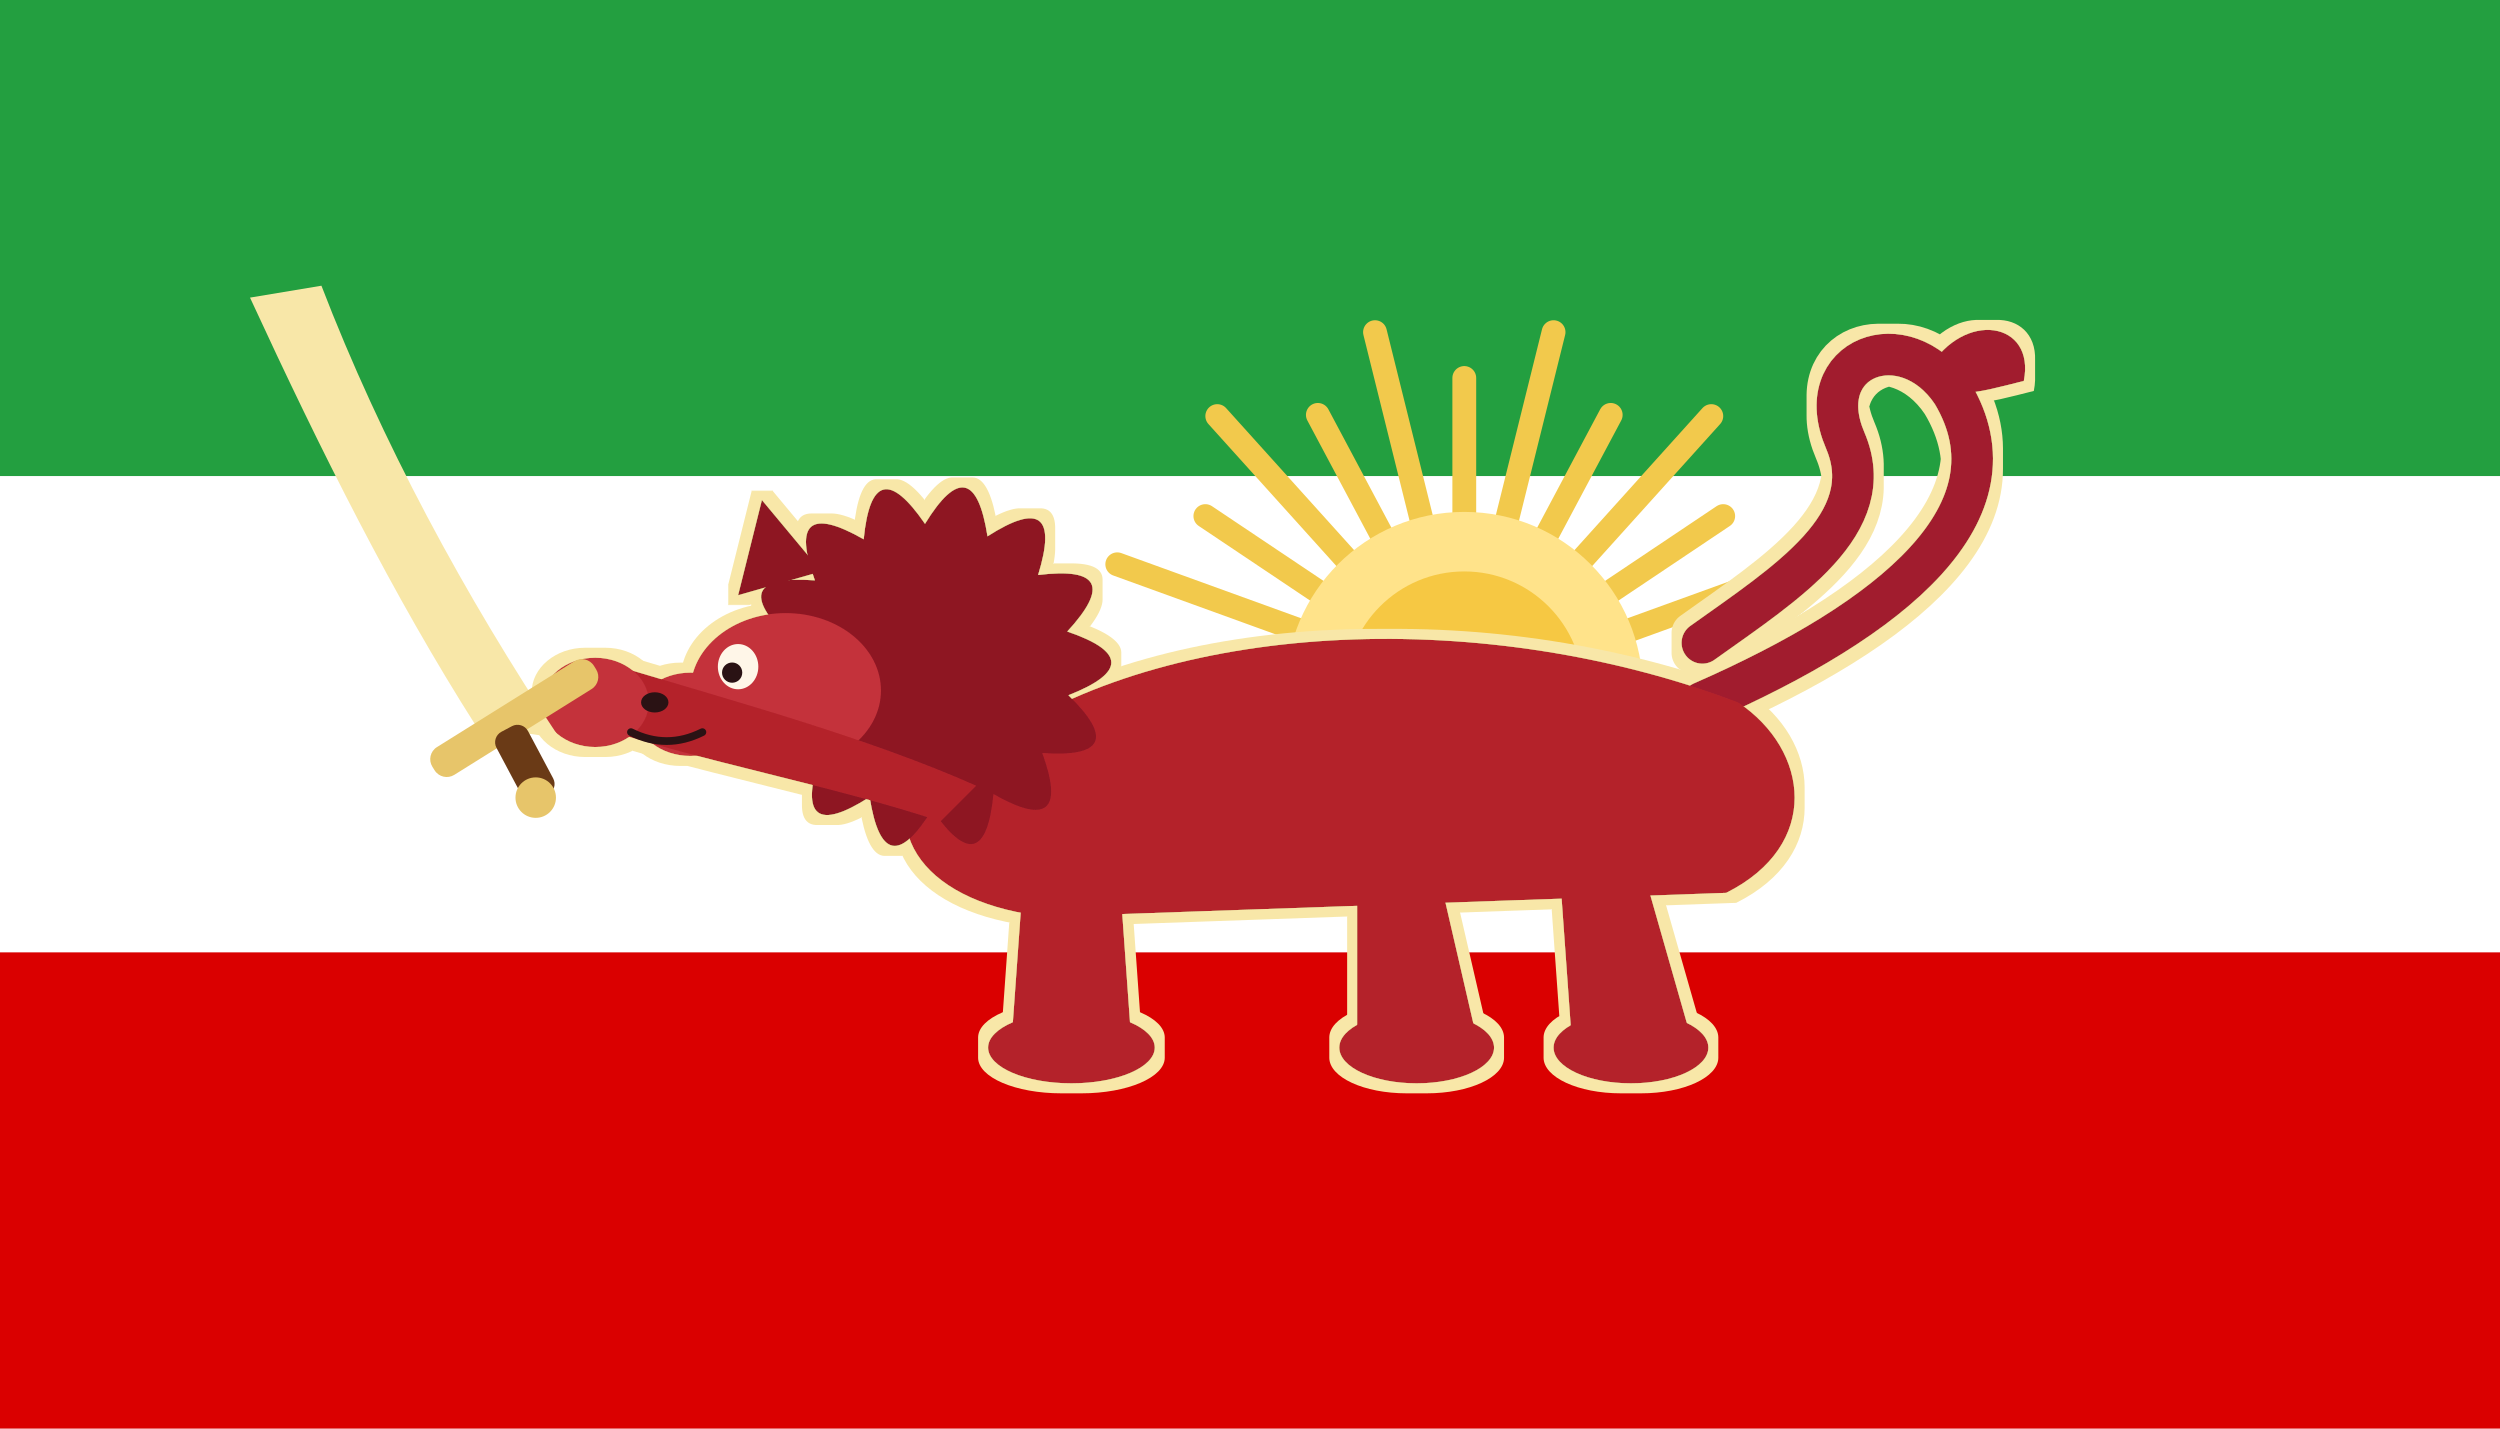
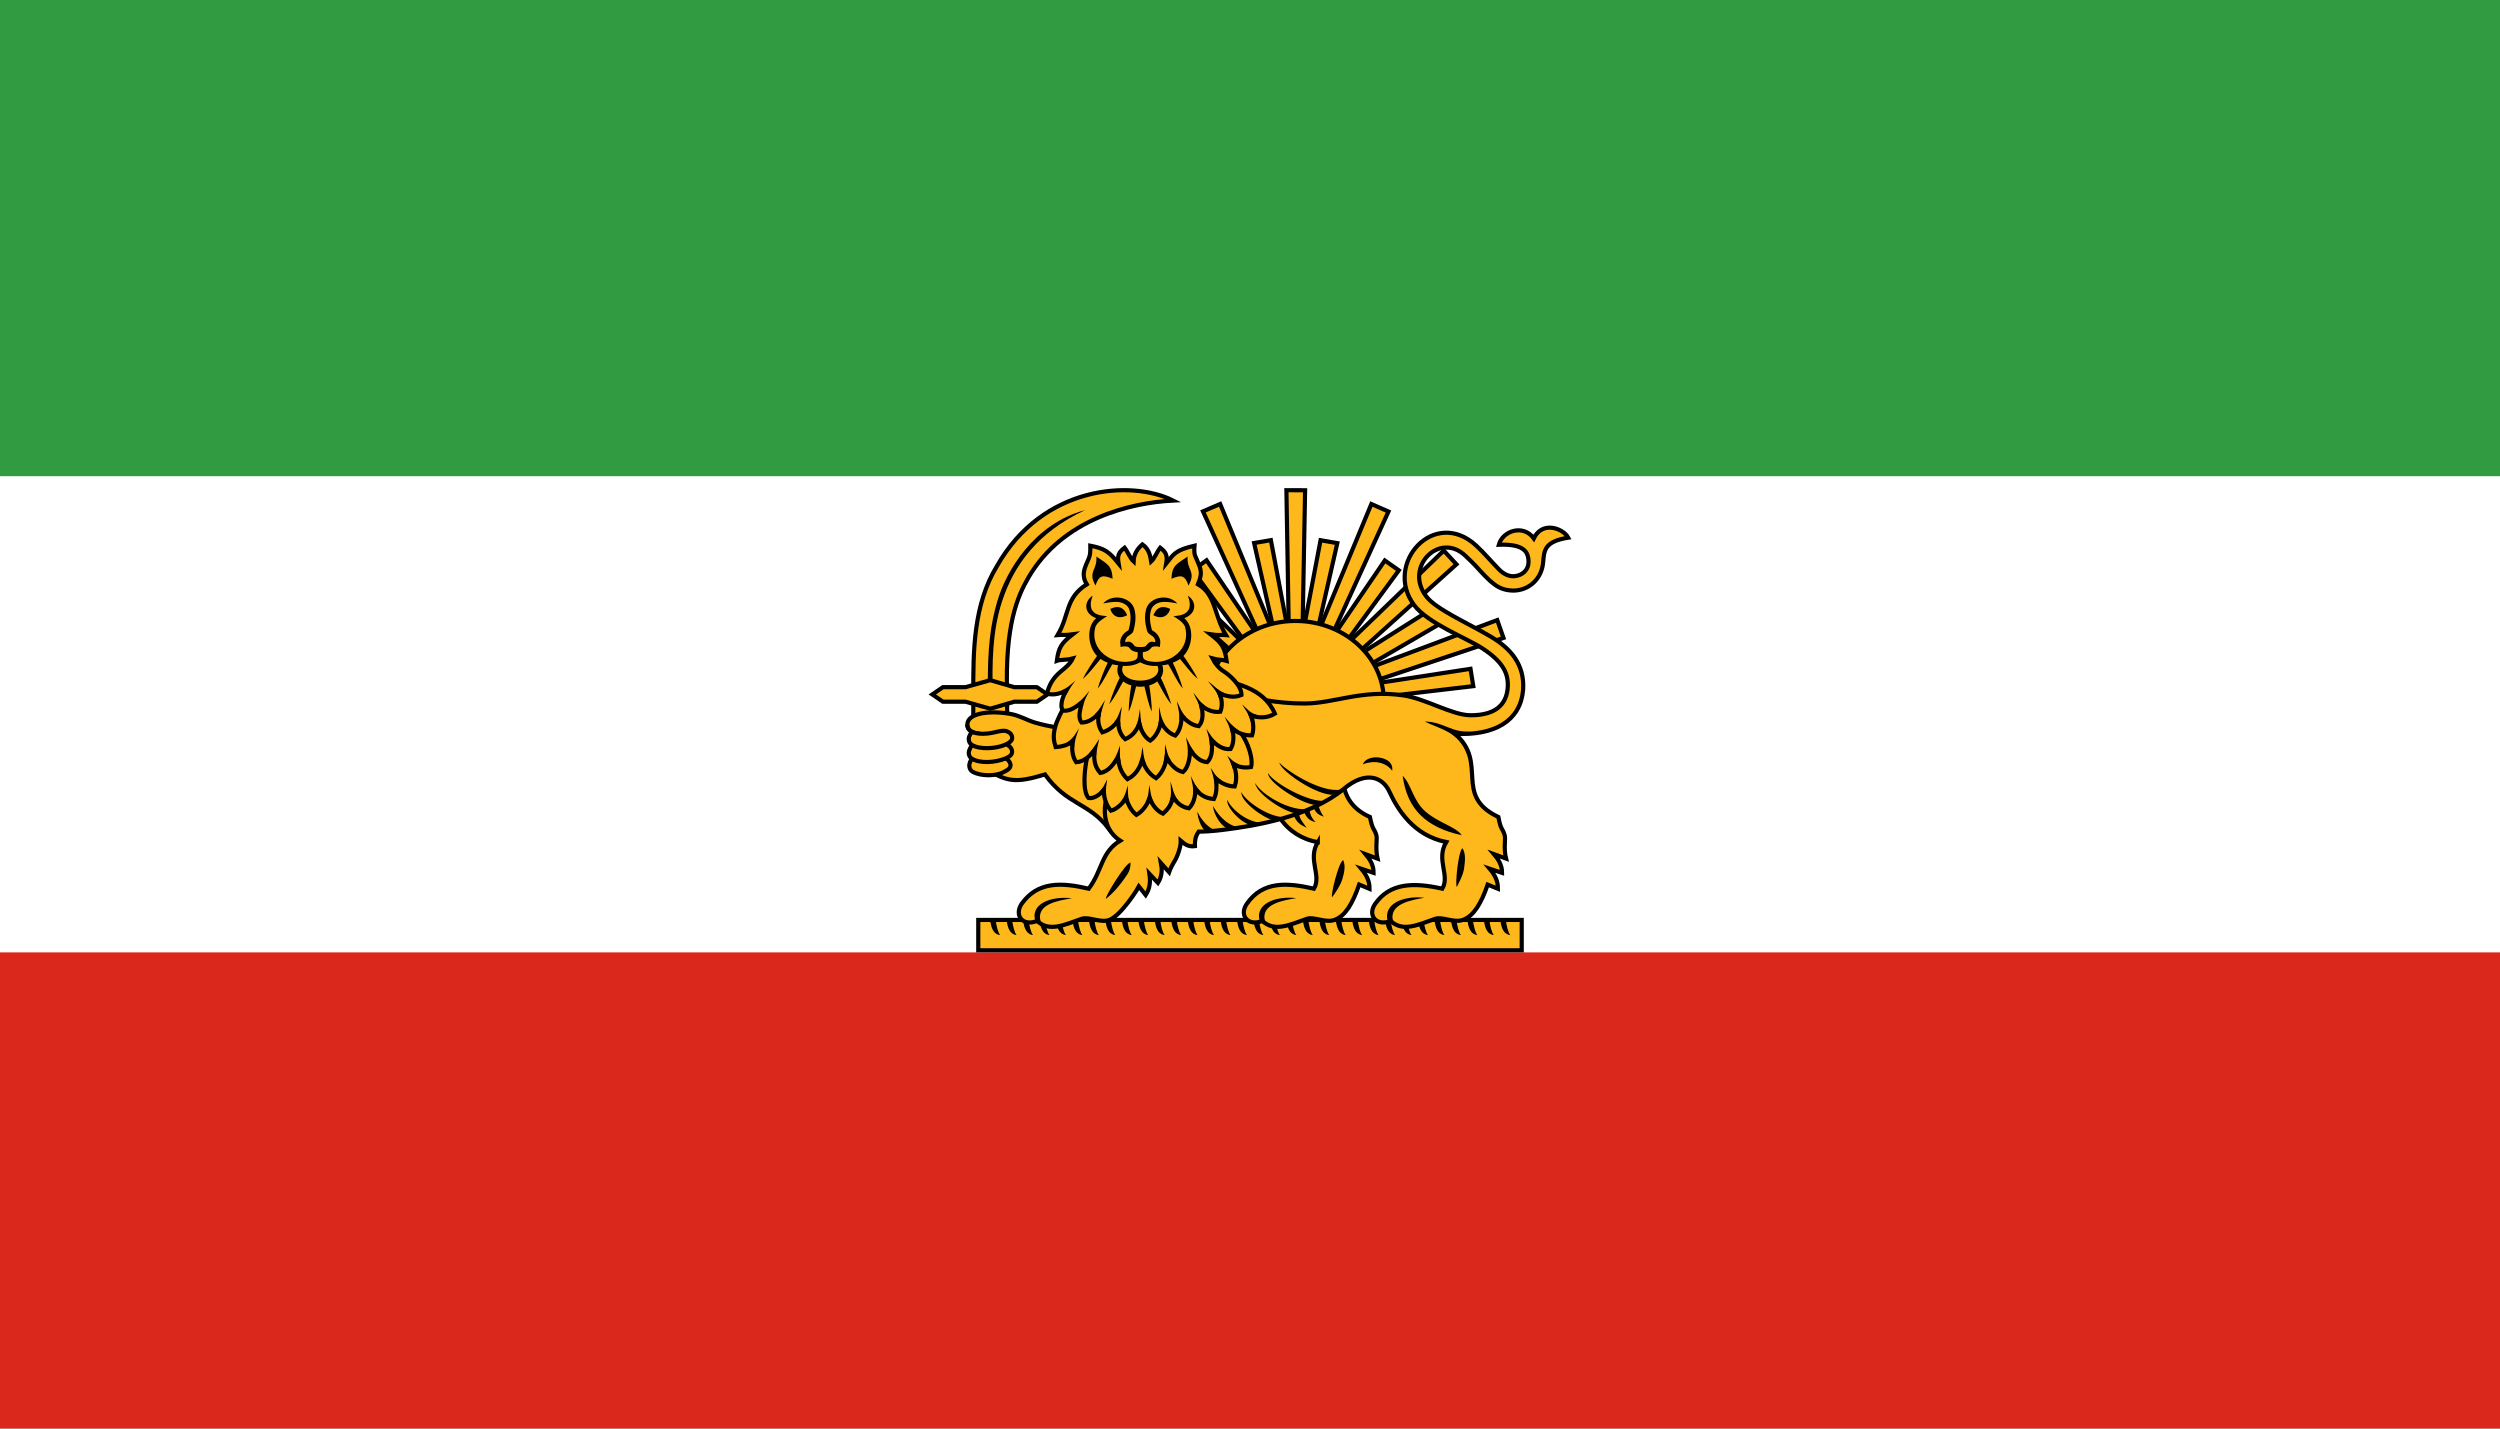
- <svg xmlns="http://www.w3.org/2000/svg" viewBox="0 0 420 240">
-   <rect width="420" height="80" fill="#239F40" />
-   <rect y="80" width="420" height="80" fill="#fff" />
-   <rect y="160" width="420" height="80" fill="#DA0000" />
-   <g id="khorshid">
-     <line x1="219.7" y1="106.4" x2="187.7" y2="94.8" stroke="#F2C94C" stroke-width="4" stroke-linecap="round" />
-     <line x1="222.8" y1="100.3" x2="202.5" y2="86.7" stroke="#F2C94C" stroke-width="4" stroke-linecap="round" />
-     <line x1="227.3" y1="95.2" x2="204.5" y2="69.9" stroke="#F2C94C" stroke-width="4" stroke-linecap="round" />
-     <line x1="232.9" y1="91.3" x2="221.4" y2="69.7" stroke="#F2C94C" stroke-width="4" stroke-linecap="round" />
-     <line x1="239.2" y1="88.8" x2="231.0" y2="55.8" stroke="#F2C94C" stroke-width="4" stroke-linecap="round" />
-     <line x1="246.0" y1="88.0" x2="246.0" y2="63.5" stroke="#F2C94C" stroke-width="4" stroke-linecap="round" />
-     <line x1="252.8" y1="88.8" x2="261.0" y2="55.8" stroke="#F2C94C" stroke-width="4" stroke-linecap="round" />
-     <line x1="259.1" y1="91.3" x2="270.6" y2="69.7" stroke="#F2C94C" stroke-width="4" stroke-linecap="round" />
-     <line x1="264.7" y1="95.2" x2="287.5" y2="69.9" stroke="#F2C94C" stroke-width="4" stroke-linecap="round" />
-     <line x1="269.2" y1="100.3" x2="289.5" y2="86.7" stroke="#F2C94C" stroke-width="4" stroke-linecap="round" />
-     <line x1="272.3" y1="106.4" x2="304.3" y2="94.8" stroke="#F2C94C" stroke-width="4" stroke-linecap="round" />
-     <circle cx="246" cy="116" r="30" fill="#FFE38A" />
-     <circle cx="246" cy="116" r="20" fill="#F6C843" />
+ <svg xmlns="http://www.w3.org/2000/svg" xml:space="preserve" id="flag_of_iran" width="1050" height="600" data-name="Flag of Iran" version="1.1" viewBox="0 0 1050 600">
+   <path id="green_band" d="M0 0h1050v600H0z" style="fill:#319b42;fill-opacity:1;stroke-width:1" />
+   <path id="white_band" d="M0 200h1050v400H0z" style="fill:#fff;stroke-width:1" />
+   <path id="red_band" d="M0 400h1050v200H0z" style="fill:#da291c;fill-opacity:1;stroke-width:1" />
+   <g id="lion_and_sun" fill="#ffbb26" stroke="#000" stroke-width="1.7" style="fill:none;fill-opacity:1;stroke:none;stroke-width:1.702;stroke-dasharray:none" transform="matrix(1.027893 0 0 1.027918 295.955 170.9772)">
+     <g id="base" style="fill:none;fill-opacity:1;stroke:none;stroke-width:1.702;stroke-dasharray:none">
+       <path id="path18" d="M29.11 219.033H251.165v-12.407H29.11Z" style="fill:#ffb81c;fill-opacity:1;stroke:#000;stroke-width:1.702;stroke-dasharray:none;stroke-opacity:1" transform="translate(82.6919 2.91848)" />
+       <g id="base:black_fill" fill="#ffbb26" stroke="#000" stroke-width="1.7" style="fill:none;fill-opacity:1;stroke:none;stroke-width:1.702;stroke-dasharray:none">
+         <path id="path19" fill="#000" stroke="none" d="M33.925 206.625c.392 2.318.842 5.735 4.12 6.205-.842-.963-1.58-3.916-1.84-6.205zm6.724 0c.392 2.318.842 5.735 4.12 6.205-.842-.963-1.58-3.916-1.84-6.205zm6.724 0c.392 2.318.844 5.735 4.122 6.205-.842-.963-1.582-3.916-1.842-6.205zm6.726 0c.392 2.318.842 5.735 4.12 6.205-.842-.963-1.582-3.916-1.842-6.205zm6.724 0c.392 2.318.842 5.735 4.12 6.205-.842-.963-1.582-3.916-1.842-6.205zm6.724 0c.392 2.318.842 5.735 4.12 6.205-.842-.963-1.582-3.916-1.842-6.205zm6.724 0c.392 2.318.842 5.735 4.12 6.205-.842-.963-1.58-3.916-1.84-6.205zm6.724 0c.392 2.318.842 5.735 4.12 6.205-.842-.963-1.58-3.916-1.84-6.205zm6.724 0c.392 2.318.842 5.735 4.12 6.205-.842-.963-1.58-3.916-1.84-6.205zm6.724 0c.392 2.318.842 5.735 4.12 6.205-.842-.963-1.58-3.916-1.84-6.205zm6.726 0c.392 2.318.842 5.735 4.12 6.205-.842-.963-1.582-3.916-1.842-6.205zm6.724 0c.392 2.318.842 5.735 4.12 6.205-.842-.963-1.582-3.916-1.842-6.205zm6.724 0c.392 2.318.842 5.735 4.12 6.205-.842-.963-1.582-3.916-1.842-6.205zm6.724 0c.392 2.318.842 5.735 4.12 6.205-.842-.963-1.582-3.916-1.842-6.205zm6.724 0c.392 2.318.842 5.735 4.12 6.205-.842-.963-1.58-3.916-1.84-6.205zm6.724 0c.392 2.318.842 5.735 4.12 6.205-.842-.963-1.58-3.916-1.84-6.205zm6.724 0c.392 2.318.842 5.735 4.12 6.205-.842-.963-1.58-3.916-1.84-6.205zm6.724 0c.392 2.318.842 5.735 4.12 6.205-.842-.963-1.58-3.916-1.84-6.205zm6.726 0c.392 2.318.842 5.735 4.12 6.205-.842-.963-1.582-3.916-1.842-6.205zm6.724 0c.392 2.318.842 5.735 4.12 6.205-.842-.963-1.582-3.916-1.842-6.205zm6.724 0c.392 2.318.842 5.735 4.12 6.205-.842-.963-1.582-3.916-1.842-6.205zm6.724 0c.392 2.318.842 5.735 4.12 6.205-.842-.963-1.582-3.916-1.842-6.205zm6.724 0c.392 2.318.842 5.735 4.12 6.205-.842-.963-1.58-3.916-1.84-6.205zm6.724 0c.392 2.318.842 5.735 4.12 6.205-.842-.963-1.58-3.916-1.84-6.205zm6.724 0c.392 2.318.842 5.735 4.12 6.205-.842-.963-1.58-3.916-1.84-6.205zm6.724 0c.392 2.318.844 5.735 4.122 6.205-.842-.963-1.582-3.916-1.842-6.205zm6.726 0c.392 2.318.842 5.735 4.12 6.205-.842-.963-1.582-3.916-1.842-6.205zm6.724 0c.392 2.318.842 5.735 4.12 6.205-.842-.963-1.582-3.916-1.842-6.205zm6.724 0c.392 2.318.842 5.735 4.12 6.205-.842-.963-1.582-3.916-1.842-6.205zm6.724 0c.392 2.318.842 5.735 4.12 6.205-.842-.963-1.58-3.916-1.84-6.205zm6.724 0c.392 2.318.842 5.735 4.12 6.205-.842-.963-1.58-3.916-1.84-6.205zm6.724 0c.392 2.318.842 5.735 4.12 6.205-.842-.963-1.58-3.916-1.84-6.205z" style="fill:#000;fill-opacity:1;stroke:none;stroke-width:1.702;stroke-dasharray:none" transform="translate(82.6919 2.91848)" />
+       </g>
+     </g>
+     <g id="sun" style="fill:none;fill-opacity:1;stroke:none;stroke-width:1.702;stroke-dasharray:none">
+       <path id="path1" d="m161.071 117.313 1.581-86.248-7.64-.03 1.471 86.277z" style="fill:#ffb81c;fill-opacity:1;stroke:#000;stroke-width:1.702;stroke-dasharray:none;stroke-opacity:1" transform="translate(82.6919 2.91848)" />
+       <path id="path2" d="m168.968 51.483-12.438 65.363 4.492.934 14.791-65.104z" style="fill:#ffb81c;fill-opacity:1;stroke:#000;stroke-width:1.702;stroke-dasharray:none;stroke-opacity:1" transform="translate(82.6919 2.91848)" />
+       <path id="path3" d="m160.881 118.228 35.841-78.464-6.995-3.074-33.054 79.708z" style="fill:#ffb81c;fill-opacity:1;stroke:#000;stroke-width:1.702;stroke-dasharray:none;stroke-opacity:1" transform="translate(82.6919 2.91848)" />
+       <path id="path4" d="m195.218 59.767-38.314 56.222 3.746 2.648L200.958 63.786Z" style="fill:#ffb81c;fill-opacity:1;stroke:#000;stroke-width:1.702;stroke-dasharray:none;stroke-opacity:1" transform="translate(82.6919 2.91848)" />
+       <path id="path5" d="m160.342 118.991 64.155-57.665-5.189-5.608-62.096 59.917z" style="fill:#ffb81c;fill-opacity:1;stroke:#000;stroke-width:1.702;stroke-dasharray:none;stroke-opacity:1" transform="translate(82.6919 2.91848)" />
+       <path id="path6" d="m214.979 79.173-57.392 36.18 2.381 3.922 58.613-34.113z" style="fill:#ffb81c;fill-opacity:1;stroke:#000;stroke-width:1.702;stroke-dasharray:none;stroke-opacity:1" transform="translate(82.6919 2.91848)" />
+       <path id="path7" d="m159.543 119.476 84.17-28.081-2.551-7.294-83.15 31.051z" style="fill:#ffb81c;fill-opacity:1;stroke:#000;stroke-width:1.702;stroke-dasharray:none;stroke-opacity:1" transform="translate(82.6919 2.91848)" />
+       <path id="path8" d="m230.236 104.024-71.768 11.016.619 4.547 72.285-8.492z" style="fill:#ffb81c;fill-opacity:1;stroke:#000;stroke-width:1.702;stroke-dasharray:none;stroke-opacity:1" transform="translate(82.6919 2.91848)" />
+       <path id="path9" d="M148.665 51.45 141.816 52.624l14.715 65.156 4.492-.933z" style="fill:#ffb81c;fill-opacity:1;stroke:#000;stroke-width:1.702;stroke-dasharray:none;stroke-opacity:1" transform="translate(82.6919 2.91848)" />
+       <path id="path10" d="m160.881 116.399-32.942-79.724-7.018 3.019 35.752 78.535z" style="fill:#ffb81c;fill-opacity:1;stroke:#000;stroke-width:1.702;stroke-dasharray:none;stroke-opacity:1" transform="translate(82.6919 2.91848)" />
+       <path id="path11" d="m122.382 59.677-5.676 4.109 40.198 54.852 3.746-2.648z" style="fill:#ffb81c;fill-opacity:1;stroke:#000;stroke-width:1.702;stroke-dasharray:none;stroke-opacity:1" transform="translate(82.6919 2.91848)" />
+       <path id="path12" d="M160.342 115.636 120.753 77.338l-1.802 7.174 38.262 34.479z" style="fill:#ffb81c;fill-opacity:1;stroke:#000;stroke-width:1.702;stroke-dasharray:none;stroke-opacity:1" transform="translate(82.6919 2.91848)" />
+       <path id="path13" d="M158.732 84.466c-19.756 0-36.012 14.6-36.012 32.805 0 18.205 16.241 32.891 36.012 32.891 19.771 0 36.102-14.671 36.102-32.891 0-18.22-16.346-32.805-36.102-32.805z" style="fill:#ffb81c;fill-opacity:1;stroke:#000;stroke-width:1.702;stroke-dasharray:none;stroke-opacity:1" transform="translate(82.6919 2.91848)" />
+     </g>
+     <g id="sword" style="fill:none;fill-opacity:1;stroke:none;stroke-width:1.702;stroke-dasharray:none">
+       <path id="path14" d="M27.076 114.492 27.061 144.007H40.9l-0-29.515c-.943-28.138 4.202-40.045 8.71-47.772 14.016-24.022 41.728-30.547 59.099-31.457-17.063-8.576-53.323-6.161-71.978 26.796-9.624 15.85-9.706 34.457-9.655 52.432z" style="fill:#ffb81c;fill-opacity:1;stroke:#000;stroke-width:1.702;stroke-dasharray:none;stroke-opacity:1" transform="translate(82.6919 2.91848)" />
+       <g id="sword:black_fill" fill="#ffbb26" stroke="#000" stroke-width="1.7" style="fill:none;fill-opacity:1;stroke:none;stroke-width:1.702;stroke-dasharray:none">
+         <path id="path16" fill="#000" stroke="none" d="M72.746 39.182C52.072 44.623 40.442 63.938 36.817 76.635c-2.504 8.768-4.098 17.92-3.769 37.857h1.99c-.302-12.393-.229-25.585 3.715-37.797 4.925-15.249 14.784-28.566 33.994-37.514" style="fill:#000;fill-opacity:1;stroke:none;stroke-width:1.702;stroke-dasharray:none" transform="translate(82.6919 2.91848)" />
+       </g>
+       <path id="path17" d="M14.669 111.524h9.217l10.103-2.86 9.843 2.86h9.217l4.355 2.968-4.355 2.968H43.83l-9.843 2.86-10.102-2.86h-9.217l-4.356-2.968z" style="fill:#ffb81c;fill-opacity:1;stroke:#000;stroke-width:1.702;stroke-dasharray:none;stroke-opacity:1" transform="translate(82.6919 2.91848)" />
+     </g>
+     <g id="body" style="fill:none;fill-opacity:1;stroke:none;stroke-width:1.702;stroke-dasharray:none">
+       <path id="path20" d="M30.556 143.688c9.865 6.636 13.34 7.253 25.814 3.498 8.906 12.47 17.928 11.498 25.894 21.95l3.333-37.887s-22.585-2.045-33.28-5.247c-3.474-1.04-6.232-2.836-9.813-3.498-8.373-1.549-17.861-.56-17.861 4.318 0 1.666 1.066 3.218 4.421 3.625z" style="fill:#ffb81c;fill-opacity:1;stroke:#000;stroke-width:1.702;stroke-dasharray:none;stroke-opacity:1" transform="translate(82.6919 2.91848)" />
+       <path id="path21" d="M39.943 140.414c1.216.475 2.481 1.889 2.347 3.185-.146 1.412-1.854 2.121-3.2 2.809-2.766 1.414-8.99 1.644-12.373-.389-.904-.543-1.28-1.535-1.28-2.522 0-1.029.853-2.501.853-2.501" style="fill:#ffb81c;fill-opacity:1;stroke:#000;stroke-width:1.702;stroke-dasharray:none;stroke-opacity:1" transform="translate(82.6919 2.91848)" />
+       <path id="path22" d="M40.796 135.047c1.216.475 2.277 1.751 2.128 3.084-.149 1.334-1.639 2.099-2.981 2.627-3.948 1.553-10.056 2.033-13.44 0-.904-.543-1.28-1.459-1.28-2.445 0-1.201 1.28-3.072 1.28-3.072" style="fill:#ffb81c;fill-opacity:1;stroke:#000;stroke-width:1.702;stroke-dasharray:none;stroke-opacity:1" transform="translate(82.6919 2.91848)" />
+       <path id="path23" d="M24.642 126.822c0 1.666 1.066 3.218 4.421 3.625 5.665.687 9.194-1.861 11.733-.893.925.352 2.163 1.094 2.17 2.785.005 1.271-1.691 2.223-3.023 2.776-3.638 1.509-10.056 2.033-13.44 0-.904-.543-1.28-1.414-1.28-2.401 0-1.335.784-2.068 1.323-3.002" style="fill:#ffb81c;fill-opacity:1;stroke:#000;stroke-width:1.702;stroke-dasharray:none;stroke-opacity:1" transform="translate(82.6919 2.91848)" />
+       <path id="path24" d="M167.84 174.824c-4.295 7.16 1.664 13.558-1.574 19.035-10.452-2.37-20.853-3.425-27.474 6.244-3.249 4.745.693 9.284 6.341 6.916 5.052 4.645 11.003 1.671 18.292-.87 2.859-.997 7.631 1.873 11.401.416 4.297-1.66 7.208-6.552 9.932-14.402l4.233 1.776c.045-3.356-1.448-5.915-3.398-8.237l5.052 1.699c.031-3.339-1.677-5.709-3.265-7.624l4.864 1.797c-.974-4.37-.033-8.065-.465-9.53-.935-3.171-1.422-1.596-2.654-7.495-14.639-6.414-11.484-21.526-8.796-27.924l-27.874 19.222c-5.632 3.667 2.103 16.852 15.385 18.979z" style="fill:#ffb81c;fill-opacity:1;stroke:#000;stroke-width:1.702;stroke-dasharray:none;stroke-opacity:1" transform="translate(82.6919 2.91848)" />
+       <path id="path25" d="M262.73 46.342c-2.506-.042-5.043 1.107-6.637 4.377-4.372-5.944-12.724-3.056-14.293 2.604 9.939-.365 12.211 2.622 12.141 7.197-.049 3.205-2.63 5.393-5.783 5.657-1.903.159-4.125-.579-6.268-2.771-3.35-3.425-6.227-6.883-9.356-9.76-17.136-15.756-37.86 7.435-25.414 24.239 5.604 7.567 21.517 13.544 28 17.793 8.315 5.45 10.981 10.362 10.256 16.716-.727 6.375-5.065 10.647-15.168 10.601-7.483-.034-18.297-6.774-27.387-8.109-17.019-2.499-28.061 3.242-40.236 3.305-23.253.12-41.537-9.098-41.537-9.098l-33.957 39.314c-6.984 4.939-9.682 19.557 0 25.834-7.839 4.697-7.228 12.138-12.842 19.619-11.346-2.621-20.861-3.021-27.467 6.244-3.128 4.825.683 9.285 6.332 6.916 5.052 4.645 10.992 1.67 18.281-.871 2.901-1.011 7.794 1.916 11.414.416 4.887-2.025 11.614-12.905 11.949-13.59l2.766 3.492c1.861-2.897 1.951-5.795 1.516-8.691l3.479 3.736c1.839-2.888 1.697-5.775 1.248-8.123l3.299 3.736s.545-1.626 1.873-3.898c1.439-2.063 3.002-6.481 2.904-8.938 1.904 1.658 3.352 2.522 5.797 2.193-.104-3.215.602-4.52 1.516-5.93 2.521-.018 5.83-.211 9.656-.684 12.833-1.586 35.665-5.144 49.867-16.953 8.883-7.387 15.676-4.659 18.398 1.262 3.412 7.421 9.913 17.956 23.24 20.631-4.295 7.16 1.633 13.574-1.605 19.051-11.823-2.65-21.468-2.374-27.465 6.244-3.285 4.72.681 9.285 6.33 6.916 5.052 4.645 10.992 1.67 18.281-.871 2.876-1.003 7.65 1.87 11.414.416 4.297-1.66 7.264-6.522 9.988-14.371l4.191 1.705c.045-3.356-1.438-5.883-3.389-8.205l5.082 1.707c.031-3.339-1.865-5.953-3.299-7.637l4.904 1.787c-1.044-4.156-.095-8.008-.535-9.504-.925-3.137-1.547-1.864-2.586-7.475-18.61-8.823-3.922-22.149-17.746-33.998 16.246.845 26.738-5.283 27.846-17.868.735-10.434-5.119-17.069-13.285-21.879-9.698-5.713-22.284-11.123-26.315-16.418-9.187-12.066 5.597-26.776 16.138-16.451 1.394 1.366 2.674 2.499 3.764 3.686 6.674 7.273 9.36 10.352 15.887 10.417 6.442-.158 11.41-4.918 11.992-11.469.43-4.836.349-8.551 10.262-10.162-1.05-2.01-4.221-4.034-7.443-4.088z" style="fill:#ffb81c;fill-opacity:1;stroke:#000;stroke-width:1.702;stroke-dasharray:none;stroke-opacity:1" transform="translate(82.6919 2.91848)" />
+       <g id="body:black_fill" fill="#000" stroke="none" stroke-width="1.7" style="fill:none;fill-opacity:1;stroke:none;stroke-width:1.702;stroke-dasharray:none">
+         <path id="path32" d="M67.383 197.768c-8.823-1.027-17.824 2.444-14.625 10.239l1.873-.635c-2.183-7.359 7.525-8.67 12.752-9.604m135.125-50.028c.952 6.894 3.302 12.118 7.312 16.078 4.009 3.96 9.527 6.596 16.855 8.212-2.464-3.556-9.524-5.04-14.891-9.741-5.126-4.49-5.835-11.402-9.275-14.549m22.14 45.387c1.104-2.193 2.637-4.951 3.008-7.822.371-2.871.702-5.797-.707-7.974-1.733 1.099-3.092 15.36-2.3 15.795m-26.418-47.444c.468-3.314-2.108-4.755-4.663-5.304-2.995-.643-6.504.27-7.325 2.678 4.464-1.795 9.337-.957 11.988 2.626m-67.392 11.801c-.509 3.361 6.385 10.335 10.419 10.503l4.713-.951c-7.324.01-13.826-6.201-15.132-9.551m-49.62 40.527c3.532-2.631 6.331-6.487 7.496-8.118 1.741-2.437 2.626-3.617 2.605-6.718-2.104.16-10.546 14.098-10.101 14.836m130.195-.451c-8.823-1.027-17.824 2.749-14.625 10.544l1.873-.732c-2.183-7.359 7.525-8.878 12.752-9.812m-52.329.145c-8.823-1.027-17.824 2.604-14.625 10.399l1.873-.732c-2.183-7.359 7.525-8.733 12.752-9.667M152.121 142.363c.869 4.004 18.168 15.349 23.699 12.744l2.86-2.191c-7.244 3.112-22.996-6.631-26.559-10.553m-4.622 4.239c-.237 4.116 15.715 13.933 20.466 13.012l4.198-2.15c-5.037 2.814-22.399-6.499-24.664-10.862m-5.278 4.08c.774 5.146 14.666 13.503 17.987 12.309l4.633-1.834c-7.566 1.689-19.814-5.491-22.62-10.475m-5.631 3.661c-.362 3.932 9.263 10.925 13.591 11.699l5.445-1.521c-6.911 1.112-17.613-6.607-19.036-10.178m-11.526 5.761c-.166 1.509 1.933 7.491 6.3 9.438l4.592-.657c-5.971-.891-9.605-6.433-10.892-8.781M118.63 162.383c.025 1.841 1.17 6.502 3.555 8.131l4.186-.373c-4.667-1.544-7.113-6.477-7.741-7.757m51.741 2.081c-2.167-.812-3.021-1.102-4.373-3.817l1.968-1.033c.806 2.568 1.768 4.232 2.406 4.85zm-3.433 2.192c-2.294-.459-3.805-1.703-4.775-4.398l2.29-.933c.058.649.106 3.025 2.485 5.331zm-9.025-2.865 2.296-.798c-.149 1.847 1.656 4.019 3.1 5.981-2.693-1.211-4.108-2.186-5.396-5.183m15.767 33.544c1.485-1.998 3.397-4.691 4.225-7.485.822-2.776 1.31-5.331.313-7.689-1.908.824-5.239 14.627-4.537 15.174z" style="fill:#000;fill-opacity:1;stroke:none;stroke-width:1.702;stroke-dasharray:none" transform="translate(82.6919 2.91848)" />
+         <path id="path33" d="M211.536 125.567c7.728 0 11.103 4.87 19.252 4.05l-6.903.957c3.356 3.014 4.929 5.811 4.898 8.353-3.138-9.164-11.032-10.241-17.247-13.36" style="fill:#000;fill-opacity:1;stroke:none;stroke-width:1.702;stroke-dasharray:none" transform="translate(82.6919 2.91848)" />
+       </g>
+     </g>
+     <g id="face_and_mane" style="fill:none;fill-opacity:1;stroke:none;stroke-width:1.702;stroke-dasharray:none">
+       <path id="path26" d="m74.11 133.201-.54 7.163c-.938 3.929-2.097 13.53.62 16.467 2.136.303 4.589-1.346 6.182-3.221-.01 1.949.565 5.722 2.953 8.392 2.583-.681 5.101-3.343 6.094-5.13.863 2.278 1.936 4.969 4.302 6.846 2.704-1.579 4.258-4.093 5.386-6.592 1.221 2.352 2.706 4.826 5.438 6.073 2.53-2.159 3.284-3.775 4.198-6.666 1.783 2.604 3.759 4.049 6.46 4.484 2.123-2.221 2.419-4.783 2.78-7.751 1.926 2.512 4.462 3.717 7.402 3.97 1.364-2.756 1.077-5.67.904-8.203 2.017 1.677 4.843 3.047 7.6 3.052 1.211-3.545.349-6.837-.484-9.141 2.283 1.472 5.132 1.567 7.169 1.241 1.074-3.615-1.756-13.726-9.06-19.111z" style="fill:#ffb81c;fill-opacity:1;stroke:#000;stroke-width:1.702;stroke-dasharray:none;stroke-opacity:1" transform="translate(82.6919 2.91848)" />
+       <path id="path27" d="M69.219 111.094s-7.42 11.433-8.719 16.801c-.841 3.474-.66 5.15.222 8.122 2.113-.121 5.324-.838 6.821-2.368-.094 2.712-.288 5.782 1.585 8.547 3.207-.149 5.896-2.928 7.374-4.778-.002 3.24-.279 6.08 2.447 9.147 3.697-.628 5.429-3.897 7.213-6.095.417 2.627.933 5.777 3.919 8.67 3.678-1.932 5.001-4.979 6.016-7.685 1.197 2.687 2.287 5.246 5.67 7.263 3.027-2.454 4.065-6.647 4.299-8.303 1.328 2.159 3.547 5.082 6.7 5.788 2.224-1.926 2.868-5.969 2.875-9.121 1.645 2.299 3.806 4.852 6.991 5.079 2.462-2.462 1.995-6.155 1.839-8.898 2.134 1.893 4.514 3.9 7.746 3.538 1.549-2.77 1.262-5.71.607-8.513 2.204 1.873 4.484 3.023 8.152 2.928 1.009-2.997.268-6.353-.404-8.089 2.911.913 6.392 1.256 9.725-.784-4.507-10.738-16.903-13.113-29.393-15.212z" style="fill:#ffb81c;fill-opacity:1;stroke:#000;stroke-width:1.702;stroke-dasharray:none;stroke-opacity:1" transform="translate(82.6919 2.91848)" />
+       <path id="path28" d="M117.683 57.735c-.5-1.262-.245-4.02-.245-4.02-7.944 1.833-8.459 3.467-11.544 7.286.52-3.101.176-4.465-2.451-6.476-1.104 1.375-2.359 4.458-3.677 5.659-.449-2.804-1.055-5.21-3.596-7.008-2.217 1.944-3.489 4.121-3.596 7.008-1.318-1.201-2.573-4.284-3.677-5.659-2.628 2.011-2.971 3.375-2.451 6.476-3.884-4.817-5.677-6.141-11.544-7.286 0 0 .071 2.709-.245 4.02-.732 3.035-4.316 6.964-1.203 11.753-8.93 5.661-6.987 12.535-11.92 20.727 2.221-.211 2.703.21 6.143-.278-4.74 3.675-5.756 5.475-6.474 10.824 1.722-.625 3.181-.124 6.532-.978-1.138 2.431-3.59 4.207-4.956 5.358-3.376 2.846-4.763 5.7-5.599 8.989 2.994.964 5.792-.295 7.754-1.057-.627 1.158-2.836 5.344-1.343 7.967 3.025.635 5.759-1.849 7.672-3.074-.273 2.433-1.702 5.701.047 8.006 2.953.022 5.219-1.846 7.028-3.693-.342 2.538-.453 4.863 1.451 7.7 3.096-.918 4.842-2.721 6.396-4.604.273 2.471.414 5.007 2.952 7.412 3.64-1.602 4.718-4.177 5.786-6.152.617 2.207 2.016 5.338 4.441 6.735 2.74-1.822 4.025-5.623 4.393-7.646.95 1.929 2.919 4.601 5.852 5.579 2.271-2.342 2.463-5.696 2.659-8.066 1.668 1.718 3.946 3.889 6.956 4.219 2.041-2.398 1.6-5.724 1.063-8.416 2.09 1.669 4.686 2.919 7.727 2.526.998-2.601.618-5.114-.272-7.399 2.301.714 5.305 2.073 8.929.545-.032-4.025-4.992-8.26-7.517-9.822-1.525-.944-3.272-2.924-4.383-5.107 2.248.65 4.109.435 5.817.978-.809-5.491-1.851-7.179-6.553-10.824 3.579.553 4.031.067 6.252.278-4.933-8.191-4.031-16.488-11.4-20.727 2.306-5.57.797-6.701-1.203-11.753z" style="fill:#ffb81c;fill-opacity:1;stroke:#000;stroke-width:1.702;stroke-dasharray:none;stroke-opacity:1" transform="translate(82.6919 2.91848)" />
+       <g id="face_and_mane:black_fill" fill="#ffbb26" stroke="#000" stroke-width="1.7" style="fill:none;fill-opacity:1;stroke:none;stroke-width:1.702;stroke-dasharray:none">
+         <path id="path29" fill="#000" stroke="none" d="m133.406 142.945-.132 2.444c-.804-3-1.706-4.333-2.433-5.897 1.425 1.204 2.279 2.699 4.97 3.615zm-4.854 6.653-2.263-.563-.718 2.221c-.179-3.285-1.03-4.95-1.54-6.777 1.238 1.478 1.736 3.456 4.521 5.12m-8.243 4.849-2.325-1.18-1.178 2.322c.418-3.317-.546-5.549-.865-7.799 1.045 1.981 1.923 4.531 4.368 6.657m-9.367 3.446-2.198-1.359-1.543 1.822c1.097-2.914.476-6.171.446-8.362.755 2.053 1.182 5.634 3.295 7.899m-10.072.656-1.761-1.422-1.667 1.421c1.392-2.739 1.298-5.198 1.572-7.11.404 1.87.409 4.487 1.857 7.111m-13.315-.513 1.866-1.164 1.5 1.474c-.897-2.266-.594-4.924-.722-6.71-.551 1.677-.983 4.313-2.643 6.4m-7.182-4.426 1.016 2c-.354-2.455.162-4.559.407-6.449-.955 1.726-1.596 3.687-3.448 5.251z" style="fill:#000;fill-opacity:1;stroke:none;stroke-width:1.702;stroke-dasharray:none" transform="translate(82.6919 2.91848)" />
+         <path id="path30" fill="#000" stroke="none" d="m140.573 123.127-.136 2.723c-.519-3.385-2.837-5.934-3.542-7.293 1.354 1.077 3.203 3.636 6.073 4.285zm-5.193 5.961-2.555-.804-.433 2.255c-.479-3.142-1.825-4.978-2.631-6.989 1.578 1.79 2.824 3.768 5.618 5.538m-8.954 4.737-1.953-.562-.73 2.039c-.109-3.064-.929-4.739-1.45-6.845 1.269 1.823 2.069 3.593 4.134 5.368m-8.832 4.4-1.899-1.143-.971 1.753c.19-2.712-.374-4.357-.75-6.891 1.213 2.241 1.841 4.116 3.62 6.281m-19.93 4.618-1.565-1.388-1.522 1.504c1.302-2.92 1.236-5.407 1.685-7.037.273 1.6.205 4.062 1.402 6.921m10.294-1.159-1.898-1.261-1.404 2.246c1.027-3.48.646-5.741.759-7.81.714 2.045.896 4.506 2.544 6.825m-23.966.251 2.171-1.465 1.234 2.07c-.717-3.255-.336-5.517-.349-7.222-.671 1.547-1.189 4.083-3.056 6.616m-9.633-3.38 2.144-1.136.842 2.083c.088-2.953.933-5.29 1.176-6.855-.881 1.283-2.01 3.573-4.162 5.909m-9.067-4.43 2.252-.476.801 2.684c-.026-3.117 1.486-6.423 1.932-8.065-.926 1.419-2.439 4.581-4.985 5.856" style="fill:#000;fill-opacity:1;stroke:none;stroke-width:1.702;stroke-dasharray:none" transform="translate(82.6919 2.91848)" />
+         <path id="path1-8" d="M77.371 58.15c.434 5.696-3.653 6.021-.357 11.861 1.39-4.193 2.91-4.544 6.957-2.762-.145-5.724-2.532-6.199-6.6-9.1m37.275 0c-4.068 2.901-6.454 3.376-6.6 9.1 4.047-1.782 5.565-1.432 6.955 2.762 3.296-5.841-.79-6.165-.355-11.861M75.854 74.154c-3.404 2.079-4.038 7.109 1.428 9.18-4.166 3.562-3.443 11.55.357 15.436-1.506 2.016-4.508 6.659-5.836 9.385 2.791-2.37 4.916-5.38 7.262-8.166.819.591 1.779 1.084 2.943 1.543-1.1 2.086-3.297 7.598-4.102 10.561 2.34-2.708 4.409-7.468 5.975-9.91.77.204 1.589.296 2.408.406-.61 1.75-.39 3.59.623 5.117-1.107 1.977-3.42 7.719-4.279 10.725 2.211-2.496 4.156-6.715 5.707-9.262.893.716 1.981 1.261 3.299 1.625-.498 2.544-1.064 7.869-1.07 10.723 1.455-2.921 2.229-7.498 3.031-10.316.986.197 2.406.197 3.391 0 .802 2.819 1.576 7.395 3.031 10.316-.006-2.854-.573-8.178-1.07-10.723 1.318-.364 2.406-.909 3.299-1.625 1.551 2.547 3.496 6.766 5.707 9.262-.86-3.006-3.173-8.747-4.279-10.725 1.013-1.528 1.235-3.368.625-5.117.819-.11 1.637-.203 2.406-.406 1.566 2.442 3.635 7.202 5.975 9.91-.805-2.962-3.001-8.475-4.102-10.561 1.069-.422 2.066-.91 2.943-1.543 1.976 2.299 4.674 6.061 7.262 8.166-1.289-2.645-4.268-7.285-5.836-9.385 3.801-3.885 4.524-11.873.357-15.436 5.466-2.071 4.832-7.1 1.428-9.18.627 1.787 1.091 3.209.535 5.281-1.12 2.65-3.887 2.81-6.422 3.086 1.798 1.14 3.737 2.249 4.727 4.225 2.622 9.274-6.295 15.549-13.91 14.299-3.001-.493-3.494-1.02-3.301-3.818.6-.062 1.347-.217 2.051-.568.638-.319.896-.657 1.16-.975.264-.317.48-.547.535-.57.837-.36 2.141-.242 2.141-.242l1.07.242.088-1.055c.071-.916.293-1.503-.445-3-.599-1.214-1.511-1.946-2.141-2.355-.315-.205-.498-.299-.625-.406-.127-.107-.155-.155-.178-.244-.821-3.04-1.076-5.673-.268-8.211.484-1.519 2.138-2.804 4.281-3.088 2.308-.305 5.121.341 6.42.57-3.678-4.192-11.177-2.634-12.662 2.029-.925 2.903-.579 5.972.268 9.105.22.814.75 1.23 1.604 1.787.548.357 1.09.676 1.518 1.543.367.744.223.719.178 1.375-.642-.048-1.035-.518-2.051-.08-.675.291-1.046.787-1.338 1.137-.237.284-.453.518-.469.566l-.002.002v.004h.002v.002h.002v.002c-.284.136-.856.271-1.316.318-.255.026-1.529.026-1.785 0-.461-.048-1.032-.183-1.316-.318v-.002h.002l.002-.002v-.004l-.002-.002c-.016-.049-.232-.282-.469-.566-.292-.35-.663-.846-1.338-1.137-1.016-.438-1.409.032-2.051.08-.045-.656-.189-.631.178-1.375.427-.867.969-1.186 1.518-1.543.854-.557 1.384-.973 1.604-1.787.847-3.133 1.192-6.202.268-9.105-1.485-4.663-8.984-6.221-12.662-2.029 1.299-.229 4.112-.876 6.42-.57 2.143.284 3.798 1.569 4.281 3.088.808 2.538.554 5.171-.268 8.211-.023.089-.051.137-.178.244-.127.107-.31.201-.625.406-.629.41-1.542 1.141-2.141 2.355-.738 1.497-.517 2.084-.445 3l.09 1.055 1.068-.242s1.303-.118 2.141.242c.055.023.271.253.535.57.264.317.522.656 1.16.975.703.351 1.451.506 2.051.568.193 2.799-.298 3.326-3.299 3.818-6.965 1.144-16.683-4.499-13.912-14.299.989-1.976 2.928-3.085 4.727-4.225-2.535-.276-5.302-.436-6.422-3.086-.555-2.073-.092-3.495.535-5.281zm9.967 4.639c-.93.021-1.873.334-2.742.723.368 2.072 2.768 4.818 6.865 2.6-1.062-2.584-2.573-3.358-4.123-3.322m18.949 0c-1.55-.036-3.061.738-4.123 3.322 4.098 2.219 6.497-.527 6.865-2.6-.87-.389-1.812-.701-2.742-.723m-9.479 22.578c1.672.94 4.085 1.644 7.049 1.461 1.483 3.188-1.901 6.009-7.051 6.012-5.149-.002-8.522-2.824-7.039-6.012 2.963.183 5.369-.521 7.041-1.461m-26.415 7.364c-.86.76-3.143 3.069-5.827 4.152l1.885.186.086 1.746c1.143-2.696 3.306-5.181 3.856-6.084zm54.116.369c1.092 1.56 3.655 3.904 4.453 6.885l.295-1.822 1.812-.297c-2.661-1.111-4.859-3.672-6.561-4.766m-48.395 3.821c-.91.989-2.667 3.564-5.23 5.312l1.895-.27.551 1.766c.689-3.425 2.228-5.589 2.784-6.808m42.387.872c.684 1.797 2.284 3.872 2.748 7.008l.553-1.764 1.586.109c-2.331-1.532-3.494-3.894-4.887-5.354m-36.082 2.993c-.857 1.212-2.195 3.966-4.135 5.854l1.574-.365.686 1.547c.292-2.841 1.532-5.629 1.875-7.036m29.387.487c.103 1.612 1.226 4.595.959 7.773l1.018-1.812 1.939.709c-2.158-2.087-3.116-5.268-3.916-6.67m-22.49 2.11c-.613 1.198-1.54 4.729-3.216 6.541l1.6-.553 1.031 1.531c-.366-2.7.498-6.168.585-7.519m15.176.14c-.151 1.572.354 4.65-.395 7.445l1.174-1.248 1.555.984c-1.549-2.323-1.911-5.767-2.333-7.182m-7.807.881c-.351 1.58-.442 4.716-1.688 7.125l1.439-.896 1.301 1.23c-.982-2.723-.838-5.858-1.053-7.459" style="fill:#000;fill-opacity:1;stroke:none;stroke-width:1.702;stroke-dasharray:none" transform="translate(82.6919 2.91848)" />
+       </g>
+     </g>
  </g>
-   <g id="shir" filter="url(#goldedge)">
-     <path id="tail" d="M286 118 C318 104 340 86 328 66 C320 54 304 60 310 74 C316 88 300 98 286 108" fill="none" stroke="#A11D2E" stroke-width="7" stroke-linecap="round" />
-     <path d="M324 62c6-10 18-8 16 2-8 2-14 4-16-2z" fill="#A11D2E" />
-     <path id="body" d="M168 124 C198 104 250 102 292 118 C304 126 306 142 290 150 L176 154 C156 152 146 140 156 126 Z" fill="#B4232C" />
-     <path id="mane" d="M 179.5 116.8 Q 190.6 127.6 175.1 126.5 Q 180.4 141.1 166.9 133.4 Q 165.4 148.8 156.6 136.0 Q 148.5 149.2 146.1 133.9 Q 133.0 142.3 137.6 127.4 Q 122.2 129.3 132.7 117.9 Q 118.0 112.9 132.5 107.2 Q 121.4 96.4 136.9 97.5 Q 131.6 82.9 145.1 90.6 Q 146.6 75.2 155.4 88.0 Q 163.5 74.8 165.9 90.1 Q 179.0 81.7 174.4 96.6 Q 189.8 94.7 179.3 106.1 Q 194.0 111.1 179.5 116.8 Z" fill="#8E1724" />
-     <ellipse cx="132" cy="116" rx="16" ry="13" fill="#C4323A" />
-     <path d="M124 100 l4-16 10 12z" fill="#8E1724" />
-     <path d="M142 98 l8-12 6 14z" fill="#8E1724" />
-     <ellipse cx="116" cy="120" rx="9" ry="7" fill="#C4323A" />
-     <path d="M172 146 h16 l2 28 h-20z" fill="#B4232C" />
-     <ellipse cx="180" cy="176" rx="14" ry="6" fill="#B4232C" />
-     <path d="M228 148 h14 l6 26 h-20z" fill="#B4232C" />
-     <ellipse cx="238" cy="176" rx="13" ry="6" fill="#B4232C" />
-     <path d="M262 146 h14 l8 28 h-20z" fill="#B4232C" />
-     <ellipse cx="274" cy="176" rx="13" ry="6" fill="#B4232C" />
-     <path d="M158 138 C140 132 118 128 100 122 L104 112 C124 118 146 124 164 132 Z" fill="#B4232C" />
-     <ellipse cx="100" cy="118" rx="9" ry="7.5" fill="#C4323A" />
-   </g>
-   <g id="face">
-     <ellipse cx="124" cy="112" rx="3.4" ry="3.8" fill="#FFF6E8" />
-     <circle cx="123" cy="113" r="1.7" fill="#2A1214" />
-     <ellipse cx="110" cy="118" rx="2.3" ry="1.7" fill="#2A1214" />
-     <path d="M106 123c4 2 8 2 12 0" fill="none" stroke="#2A1214" stroke-width="1.3" stroke-linecap="round" />
-   </g>
-   <g id="sword" transform="translate(-16 10)">
-     <path d="M96 112 C82 90 70 66 58 40 L70 38 C80 64 94 90 110 114 Z" fill="#F8E7A8" />
-     <rect x="86" y="108" width="32" height="5.5" rx="2.4" transform="rotate(-32 102 110)" fill="#E7C56A" />
-     <rect x="100" y="112" width="6" height="13" rx="2" transform="rotate(-28 103 116)" fill="#6A3A16" />
-     <circle cx="106" cy="124" r="3.4" fill="#E7C56A" />
-   </g>
-   <defs>
-     <filter id="goldedge" x="-15%" y="-15%" width="130%" height="130%">
-       <feMorphology in="SourceAlpha" operator="dilate" radius="1.7" result="d" />
-       <feFlood flood-color="#F8E7A8" result="c" />
-       <feComposite in="c" in2="d" operator="in" result="o" />
-       <feMerge>
-         <feMergeNode in="o" />
-         <feMergeNode in="SourceGraphic" />
-       </feMerge>
-     </filter>
-   </defs>
</svg>
